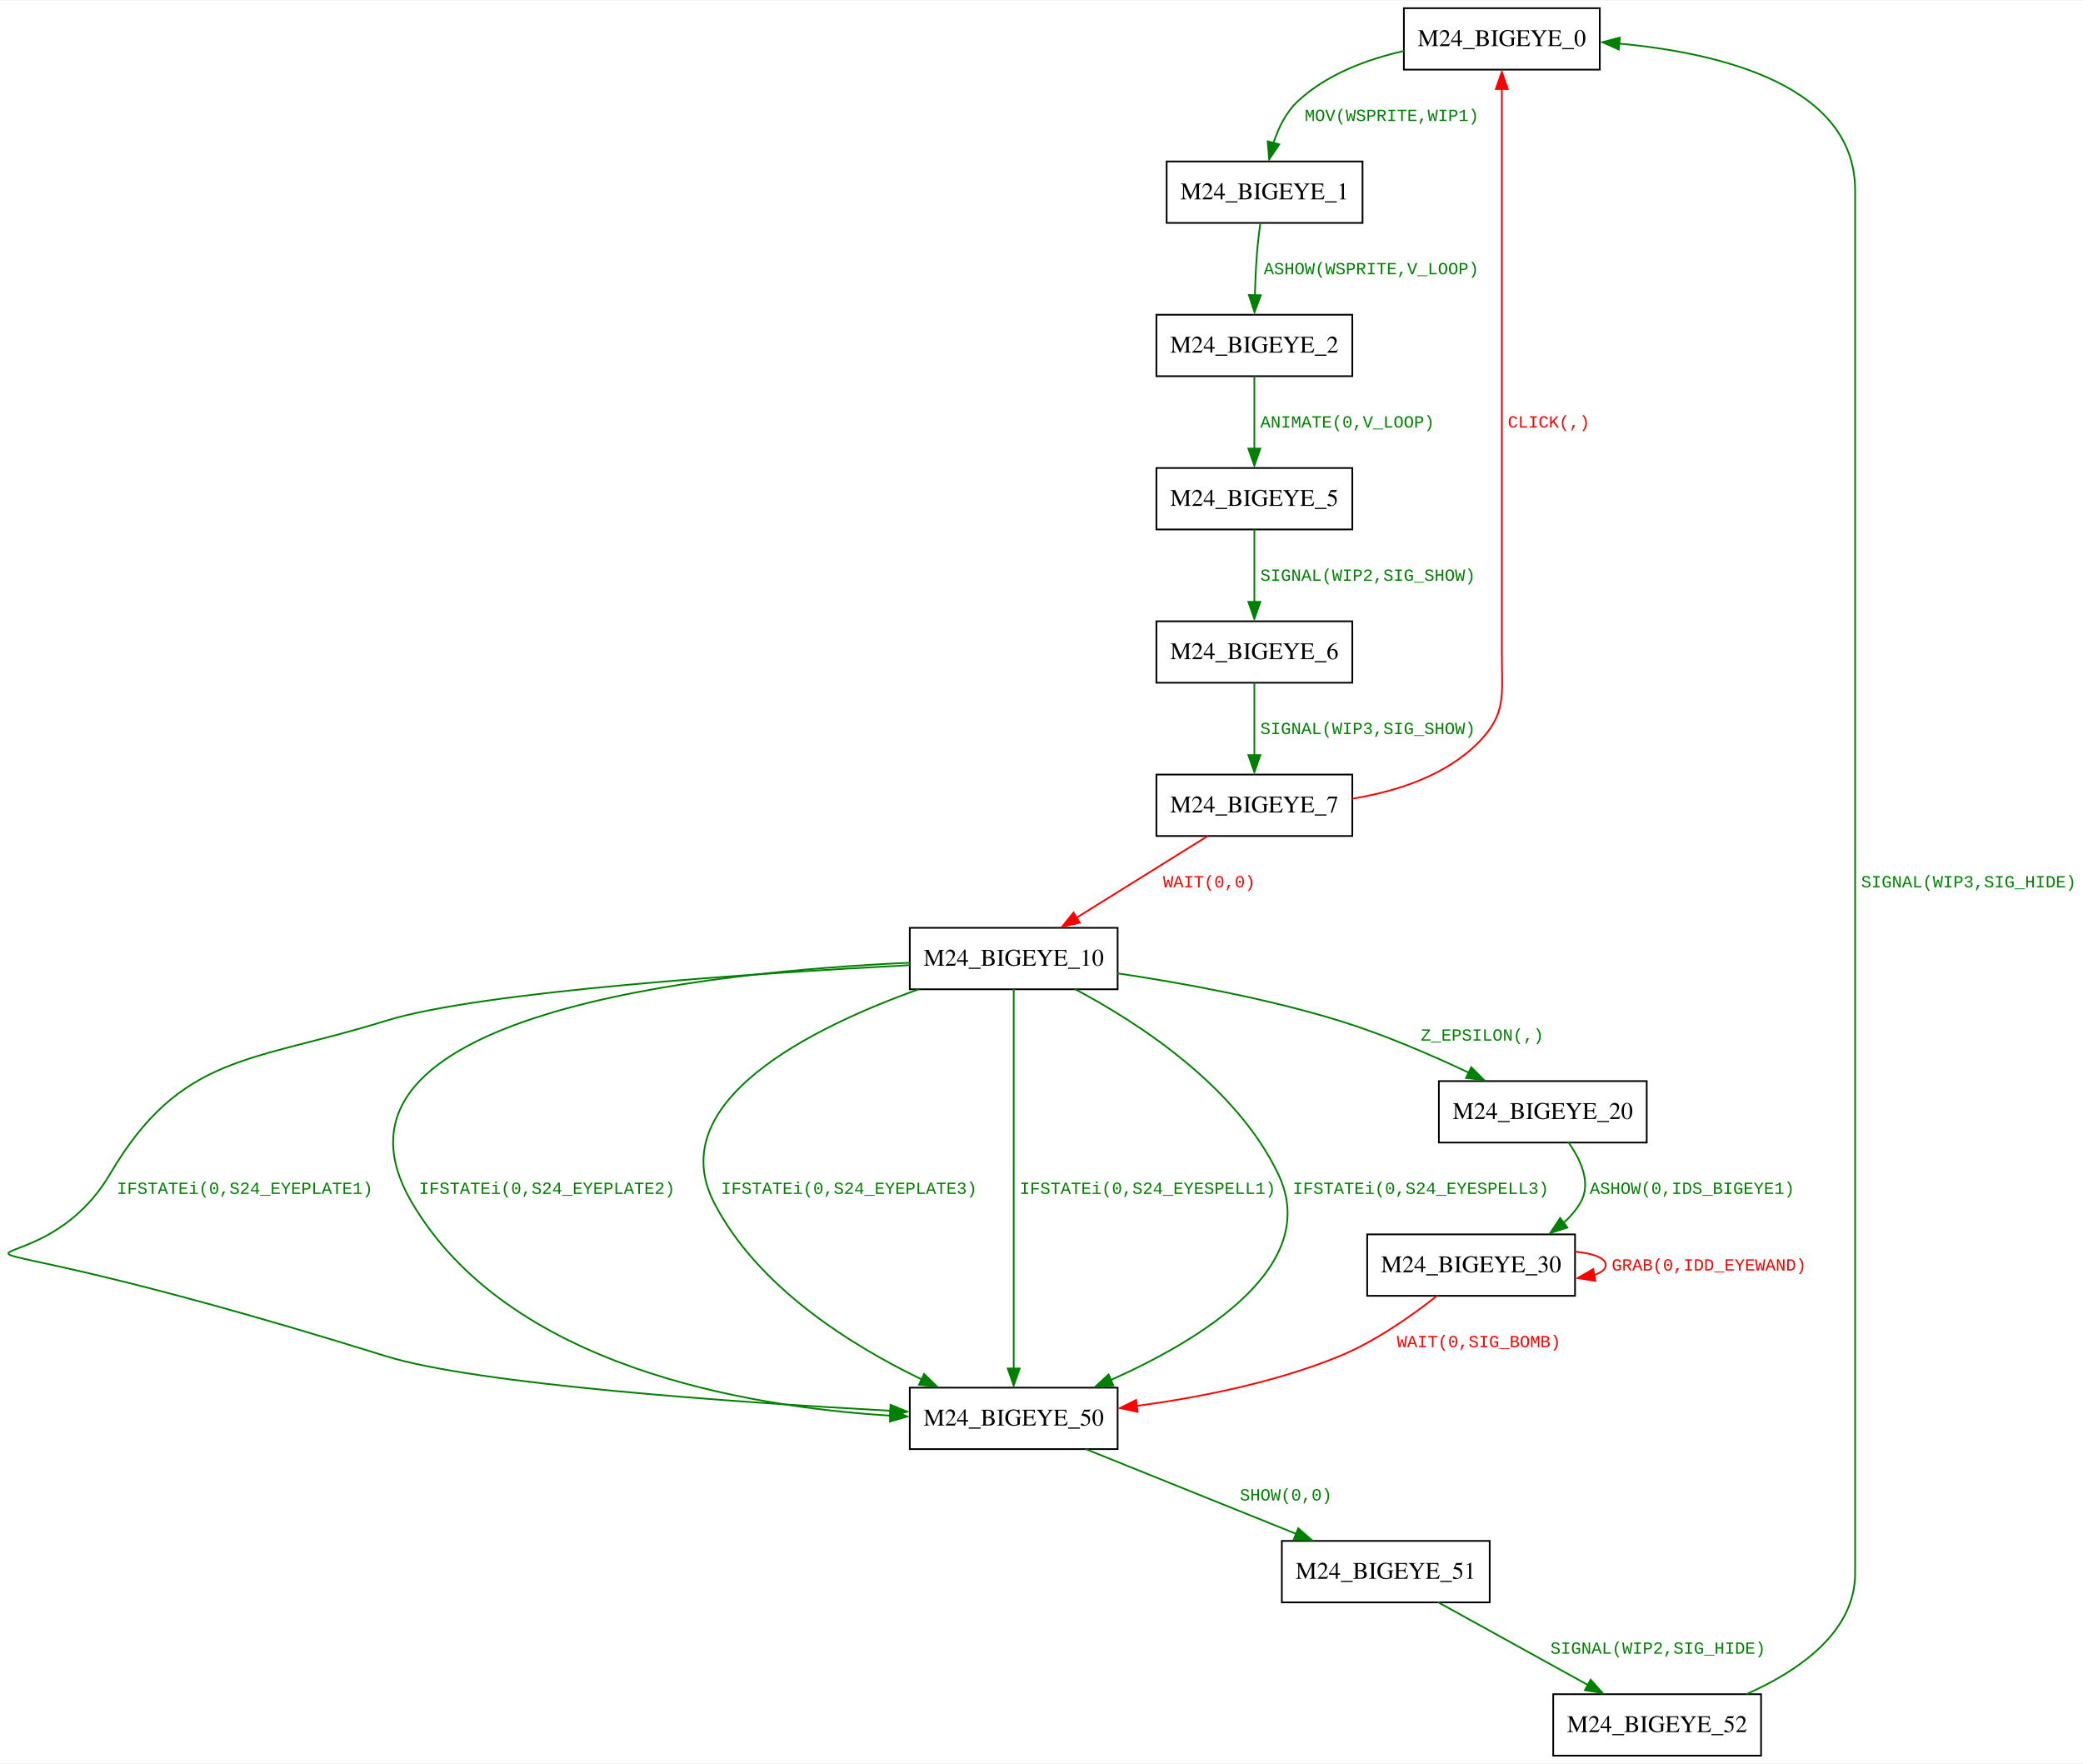
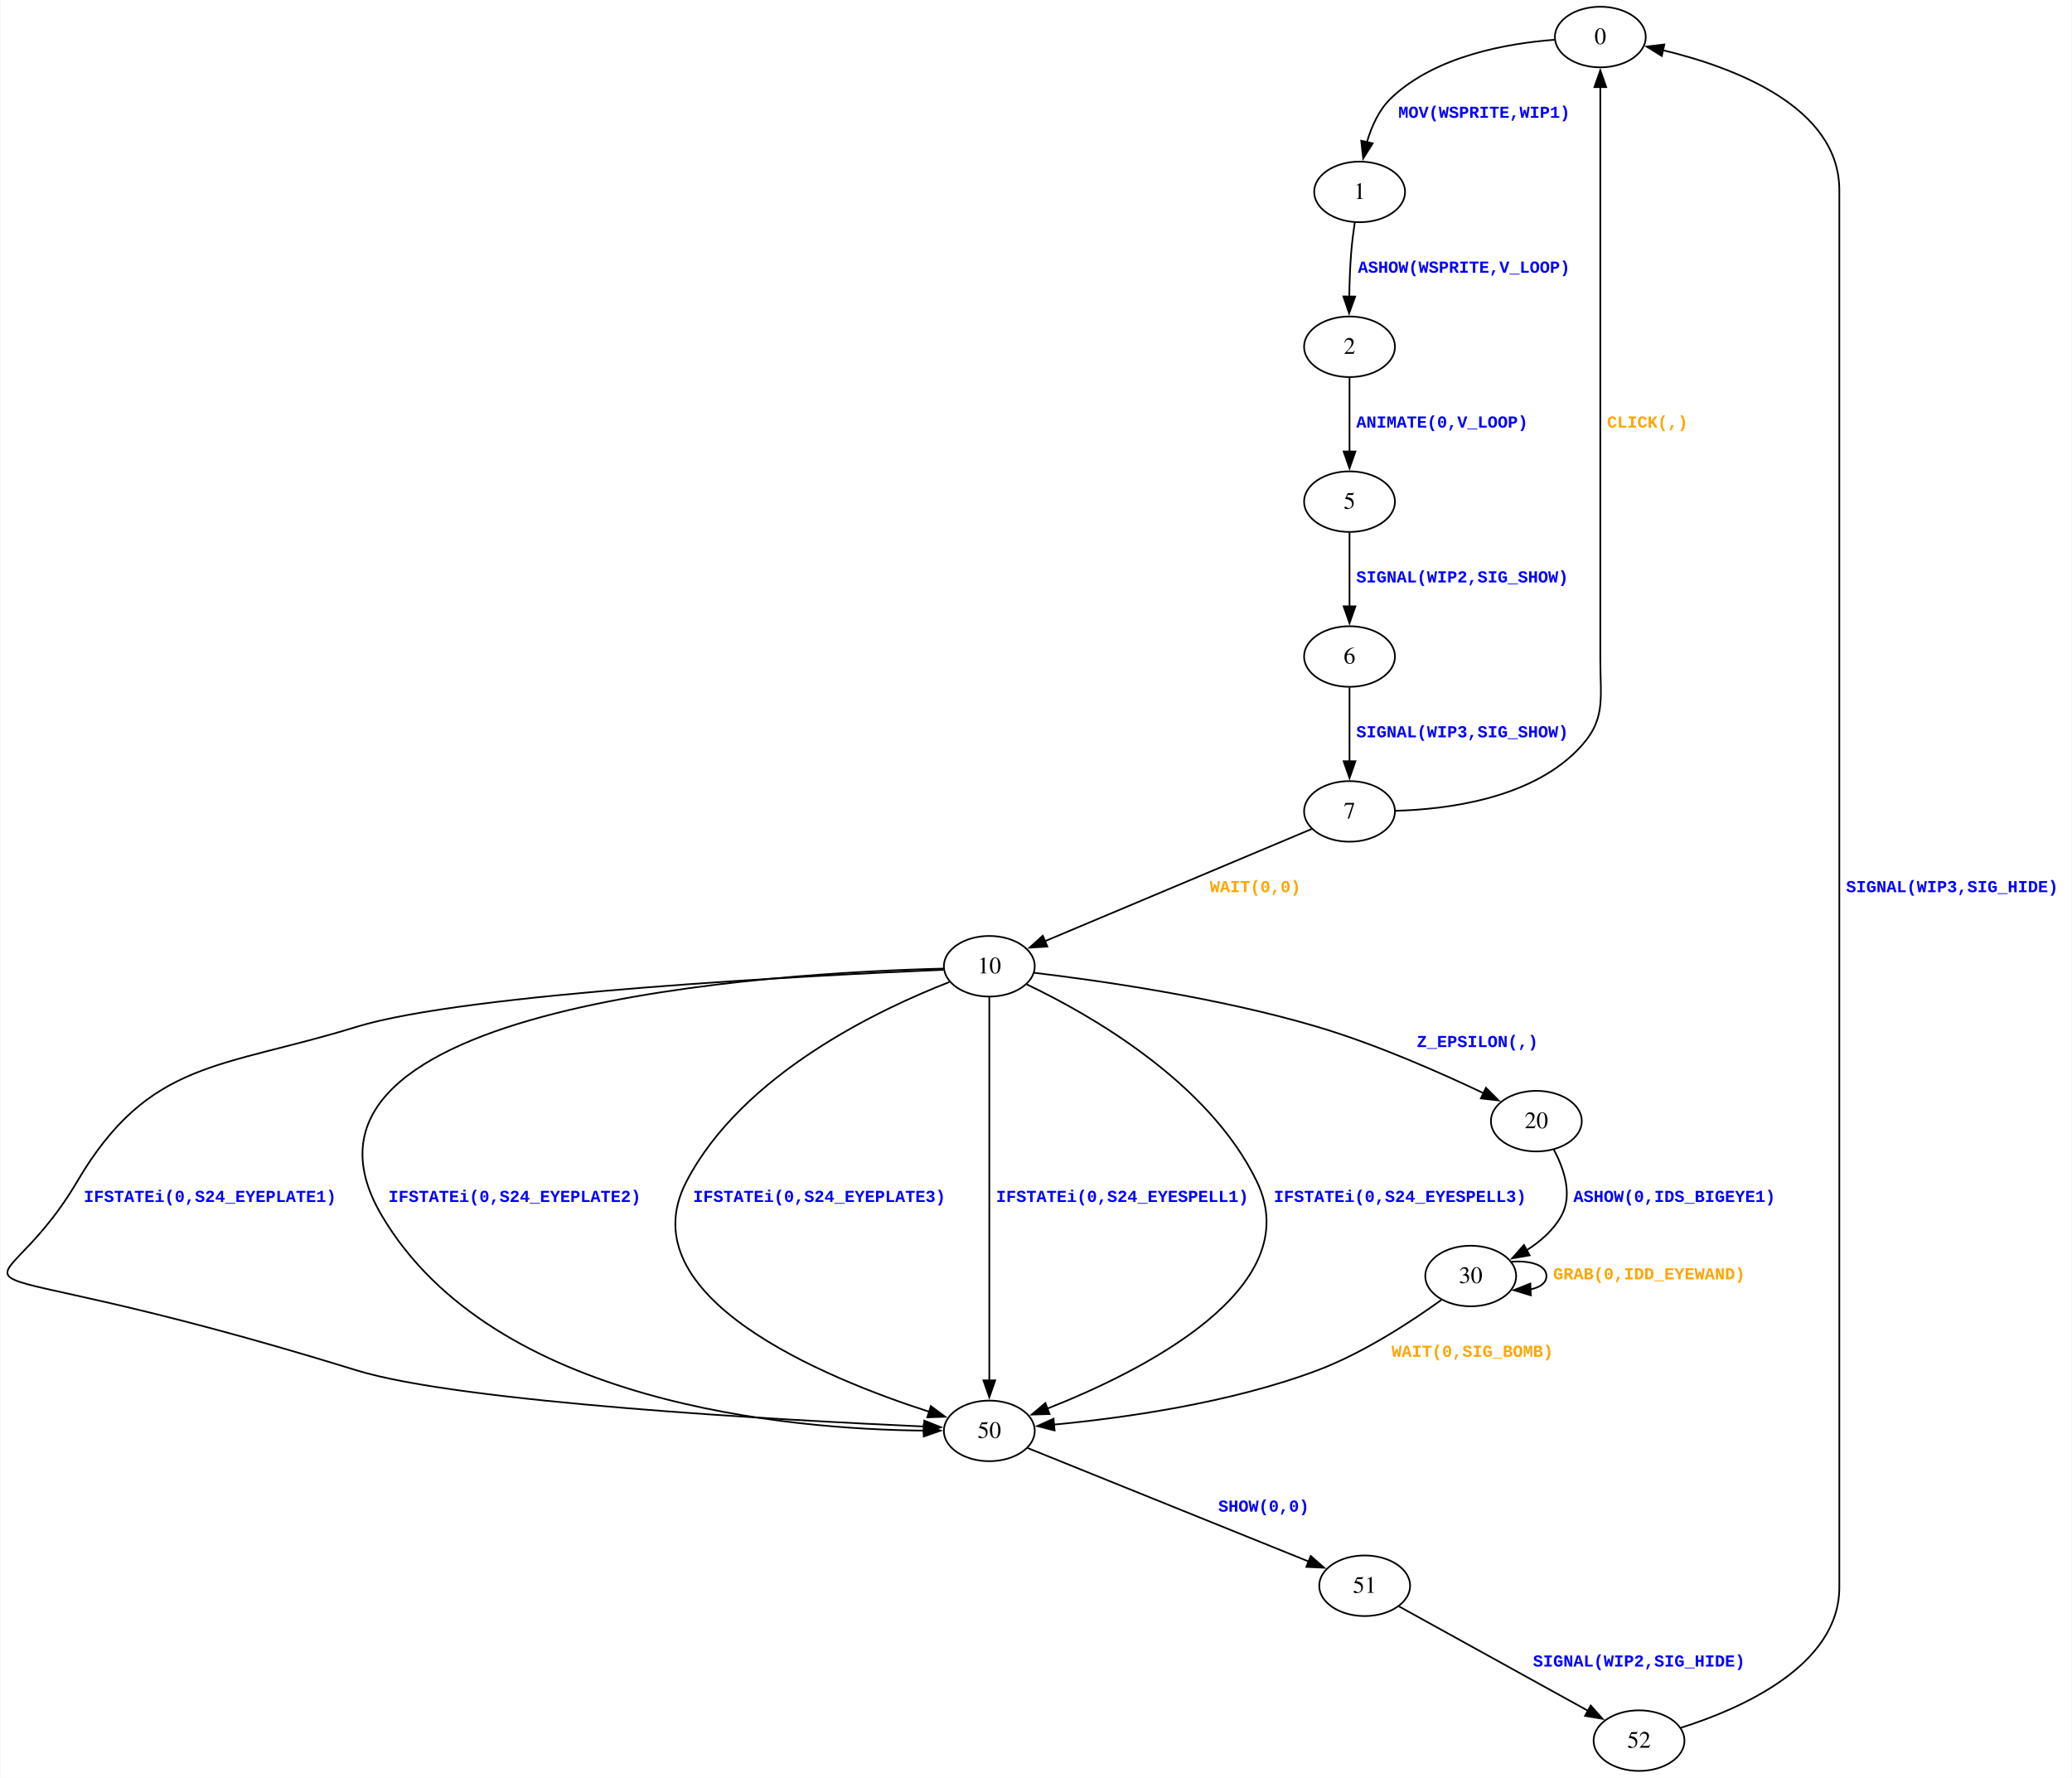
- <svg xmlns="http://www.w3.org/2000/svg" width="1220pt" height="1033pt" viewBox="0.00 0.00 1220.47 1032.80">
-   <g id="graph0" class="graph" transform="scale(1 1) rotate(0) translate(4 1028.8)">
-     <polygon fill="white" stroke="none" points="-4,4 -4,-1028.8 1216.47,-1028.8 1216.47,4 -4,4" />
+ <svg xmlns="http://www.w3.org/2000/svg" width="1231pt" height="1056pt" viewBox="0.00 0.00 1230.53 1056.00">
+   <g id="graph0" class="graph" transform="scale(1 1) rotate(0) translate(4 1052)">
+     <polygon fill="white" stroke="none" points="-4,4 -4,-1052 1226.53,-1052 1226.53,4 -4,4" />
    <g id="node1" class="node">
-       <polygon fill="none" stroke="black" points="818.56,-988.3 818.56,-1024.3 933.34,-1024.3 933.34,-988.3 818.56,-988.3" />
-       <text text-anchor="middle" x="875.95" y="-1002.1" font-family="Times,serif" font-size="14.00">M24_BIGEYE_0</text>
+       <ellipse fill="none" stroke="black" cx="946.53" cy="-1030" rx="27" ry="18" />
+       <text text-anchor="middle" x="946.53" y="-1025.8" font-family="Times,serif" font-size="14.00">0</text>
    </g>
    <g id="node2" class="node">
-       <polygon fill="none" stroke="black" points="679.56,-898.5 679.56,-934.5 794.34,-934.5 794.34,-898.5 679.56,-898.5" />
-       <text text-anchor="middle" x="736.95" y="-912.3" font-family="Times,serif" font-size="14.00">M24_BIGEYE_1</text>
+       <ellipse fill="none" stroke="black" cx="803.53" cy="-938" rx="27" ry="18" />
+       <text text-anchor="middle" x="803.53" y="-933.8" font-family="Times,serif" font-size="14.00">1</text>
    </g>
    <g id="edge1" class="edge">
-       <path fill="none" stroke="green" d="M818.82,-999.29C797.01,-994.41 773.36,-985.61 756.43,-969.8 749.46,-963.29 744.97,-954.05 742.09,-945.15" />
-       <polygon fill="green" stroke="green" points="745.54,-944.52 739.61,-935.74 738.77,-946.3 745.54,-944.52" />
-       <text text-anchor="start" x="756.95" y="-958.2" font-family="Times,serif" font-size="14.00" fill="green"> </text>
-       <text text-anchor="start" x="760.45" y="-958.2" font-family="Courier New" font-size="10.00" fill="green">MOV(WSPRITE,WIP1)</text>
+       <path fill="none" stroke="black" d="M919.31,-1028.37C891.53,-1026.28 848.88,-1018.88 822.53,-994 815.16,-987.05 810.65,-977.11 807.89,-967.58" />
+       <polygon fill="black" stroke="black" points="811.31,-966.84 805.65,-957.88 804.49,-968.41 811.31,-966.84" />
+       <text text-anchor="start" x="826.53" y="-982" font-family="Courier New" font-weight="bold" font-size="10.00" fill="blue">MOV(WSPRITE,WIP1)</text>
    </g>
    <g id="node3" class="node">
-       <polygon fill="none" stroke="black" points="673.56,-808.7 673.56,-844.7 788.34,-844.7 788.34,-808.7 673.56,-808.7" />
-       <text text-anchor="middle" x="730.95" y="-822.5" font-family="Times,serif" font-size="14.00">M24_BIGEYE_2</text>
+       <ellipse fill="none" stroke="black" cx="797.53" cy="-846" rx="27" ry="18" />
+       <text text-anchor="middle" x="797.53" y="-841.8" font-family="Times,serif" font-size="14.00">2</text>
    </g>
    <g id="edge2" class="edge">
-       <path fill="none" stroke="green" d="M734.45,-898.56C733.67,-892.7 732.9,-886.07 732.43,-880 731.83,-872.27 731.47,-863.89 731.25,-856.14" />
-       <polygon fill="green" stroke="green" points="734.75,-856.12 731.04,-846.19 727.75,-856.26 734.75,-856.12" />
-       <text text-anchor="start" x="732.95" y="-868.4" font-family="Times,serif" font-size="14.00" fill="green"> </text>
-       <text text-anchor="start" x="736.45" y="-868.4" font-family="Courier New" font-size="10.00" fill="green">ASHOW(WSPRITE,V_LOOP)</text>
+       <path fill="none" stroke="black" d="M800.66,-919.96C799.82,-914.26 799,-907.87 798.53,-902 797.84,-893.46 797.51,-884.15 797.38,-875.66" />
+       <polygon fill="black" stroke="black" points="800.88,-875.85 797.3,-865.88 793.88,-875.91 800.88,-875.85" />
+       <text text-anchor="start" x="802.53" y="-890" font-family="Courier New" font-weight="bold" font-size="10.00" fill="blue">ASHOW(WSPRITE,V_LOOP)</text>
    </g>
    <g id="node4" class="node">
-       <polygon fill="none" stroke="black" points="673.56,-718.9 673.56,-754.9 788.34,-754.9 788.34,-718.9 673.56,-718.9" />
-       <text text-anchor="middle" x="730.95" y="-732.7" font-family="Times,serif" font-size="14.00">M24_BIGEYE_5</text>
+       <ellipse fill="none" stroke="black" cx="797.53" cy="-754" rx="27" ry="18" />
+       <text text-anchor="middle" x="797.53" y="-749.8" font-family="Times,serif" font-size="14.00">5</text>
    </g>
    <g id="edge3" class="edge">
-       <path fill="none" stroke="green" d="M730.95,-808.77C730.95,-796.62 730.95,-779.98 730.95,-765.87" />
-       <polygon fill="green" stroke="green" points="734.45,-766.29 730.95,-756.29 727.45,-766.29 734.45,-766.29" />
-       <text text-anchor="start" x="730.95" y="-778.6" font-family="Times,serif" font-size="14.00" fill="green"> </text>
-       <text text-anchor="start" x="734.45" y="-778.6" font-family="Courier New" font-size="10.00" fill="green">ANIMATE(0,V_LOOP)</text>
+       <path fill="none" stroke="black" d="M797.53,-827.65C797.53,-815.2 797.53,-798.14 797.53,-783.68" />
+       <polygon fill="black" stroke="black" points="801.03,-783.81 797.53,-773.81 794.03,-783.81 801.03,-783.81" />
+       <text text-anchor="start" x="801.53" y="-798" font-family="Courier New" font-weight="bold" font-size="10.00" fill="blue">ANIMATE(0,V_LOOP)</text>
    </g>
    <g id="node5" class="node">
-       <polygon fill="none" stroke="black" points="673.56,-629.1 673.56,-665.1 788.34,-665.1 788.34,-629.1 673.56,-629.1" />
-       <text text-anchor="middle" x="730.95" y="-642.9" font-family="Times,serif" font-size="14.00">M24_BIGEYE_6</text>
+       <ellipse fill="none" stroke="black" cx="797.53" cy="-662" rx="27" ry="18" />
+       <text text-anchor="middle" x="797.53" y="-657.8" font-family="Times,serif" font-size="14.00">6</text>
    </g>
    <g id="edge4" class="edge">
-       <path fill="none" stroke="green" d="M730.95,-718.97C730.95,-706.82 730.95,-690.18 730.95,-676.07" />
-       <polygon fill="green" stroke="green" points="734.45,-676.49 730.95,-666.49 727.45,-676.49 734.45,-676.49" />
-       <text text-anchor="start" x="730.95" y="-688.8" font-family="Times,serif" font-size="14.00" fill="green"> </text>
-       <text text-anchor="start" x="734.45" y="-688.8" font-family="Courier New" font-size="10.00" fill="green">SIGNAL(WIP2,SIG_SHOW)</text>
+       <path fill="none" stroke="black" d="M797.53,-735.65C797.53,-723.2 797.53,-706.14 797.53,-691.68" />
+       <polygon fill="black" stroke="black" points="801.03,-691.81 797.53,-681.81 794.03,-691.81 801.03,-691.81" />
+       <text text-anchor="start" x="801.53" y="-706" font-family="Courier New" font-weight="bold" font-size="10.00" fill="blue">SIGNAL(WIP2,SIG_SHOW)</text>
    </g>
    <g id="node6" class="node">
-       <polygon fill="none" stroke="black" points="673.56,-539.3 673.56,-575.3 788.34,-575.3 788.34,-539.3 673.56,-539.3" />
-       <text text-anchor="middle" x="730.95" y="-553.1" font-family="Times,serif" font-size="14.00">M24_BIGEYE_7</text>
+       <ellipse fill="none" stroke="black" cx="797.53" cy="-570" rx="27" ry="18" />
+       <text text-anchor="middle" x="797.53" y="-565.8" font-family="Times,serif" font-size="14.00">7</text>
    </g>
    <g id="edge5" class="edge">
-       <path fill="none" stroke="green" d="M730.95,-629.17C730.95,-617.02 730.95,-600.38 730.95,-586.27" />
-       <polygon fill="green" stroke="green" points="734.45,-586.69 730.95,-576.69 727.45,-586.69 734.45,-586.69" />
-       <text text-anchor="start" x="730.95" y="-599" font-family="Times,serif" font-size="14.00" fill="green"> </text>
-       <text text-anchor="start" x="734.45" y="-599" font-family="Courier New" font-size="10.00" fill="green">SIGNAL(WIP3,SIG_SHOW)</text>
+       <path fill="none" stroke="black" d="M797.53,-643.65C797.53,-631.2 797.53,-614.14 797.53,-599.68" />
+       <polygon fill="black" stroke="black" points="801.03,-599.81 797.53,-589.81 794.03,-599.81 801.03,-599.81" />
+       <text text-anchor="start" x="801.53" y="-614" font-family="Courier New" font-weight="bold" font-size="10.00" fill="blue">SIGNAL(WIP3,SIG_SHOW)</text>
    </g>
    <g id="edge6" class="edge">
-       <path fill="none" stroke="red" d="M788.32,-561.17C813.95,-565.34 842.65,-574.44 861.95,-593.8 878.94,-610.84 875.95,-622.04 875.95,-646.1 875.95,-917.5 875.95,-917.5 875.95,-917.5 875.95,-937.37 875.95,-959.77 875.95,-976.97" />
-       <polygon fill="red" stroke="red" points="872.45,-976.95 875.95,-986.95 879.45,-976.95 872.45,-976.95" />
-       <text text-anchor="start" x="875.95" y="-778.6" font-family="Times,serif" font-size="14.00" fill="red"> </text>
-       <text text-anchor="start" x="879.45" y="-778.6" font-family="Courier New" font-size="10.00" fill="red">CLICK(,)</text>
+       <path fill="none" stroke="black" d="M824.79,-570.36C855.24,-571.18 904,-577.35 932.53,-606 950.32,-623.88 946.53,-635.78 946.53,-661 946.53,-939 946.53,-939 946.53,-939 946.53,-959.57 946.53,-982.78 946.53,-1000.47" />
+       <polygon fill="black" stroke="black" points="943.03,-1000.23 946.53,-1010.23 950.03,-1000.23 943.03,-1000.23" />
+       <text text-anchor="start" x="950.53" y="-798" font-family="Courier New" font-weight="bold" font-size="10.00" fill="orange">CLICK(,)</text>
    </g>
    <g id="node7" class="node">
-       <polygon fill="none" stroke="black" points="529.06,-449.5 529.06,-485.5 650.84,-485.5 650.84,-449.5 529.06,-449.5" />
-       <text text-anchor="middle" x="589.95" y="-463.3" font-family="Times,serif" font-size="14.00">M24_BIGEYE_10</text>
+       <ellipse fill="none" stroke="black" cx="583.53" cy="-478" rx="27" ry="18" />
+       <text text-anchor="middle" x="583.53" y="-473.8" font-family="Times,serif" font-size="14.00">10</text>
    </g>
    <g id="edge7" class="edge">
-       <path fill="none" stroke="red" d="M703.76,-539.37C681.82,-525.71 650.73,-506.35 626.59,-491.32" />
-       <polygon fill="red" stroke="red" points="628.68,-488.49 618.34,-486.18 624.98,-494.43 628.68,-488.49" />
-       <text text-anchor="start" x="673.95" y="-509.2" font-family="Times,serif" font-size="14.00" fill="red"> </text>
-       <text text-anchor="start" x="677.45" y="-509.2" font-family="Courier New" font-size="10.00" fill="red">WAIT(0,0)</text>
+       <path fill="none" stroke="black" d="M775.03,-559.54C737.14,-543.6 660.44,-511.35 616.47,-492.86" />
+       <polygon fill="black" stroke="black" points="618.01,-489.71 607.44,-489.06 615.3,-496.16 618.01,-489.71" />
+       <text text-anchor="start" x="714.53" y="-522" font-family="Courier New" font-weight="bold" font-size="10.00" fill="orange">WAIT(0,0)</text>
    </g>
    <g id="node8" class="node">
-       <polygon fill="none" stroke="black" points="529.06,-180.1 529.06,-216.1 650.84,-216.1 650.84,-180.1 529.06,-180.1" />
-       <text text-anchor="middle" x="589.95" y="-193.9" font-family="Times,serif" font-size="14.00">M24_BIGEYE_50</text>
+       <ellipse fill="none" stroke="black" cx="583.53" cy="-202" rx="27" ry="18" />
+       <text text-anchor="middle" x="583.53" y="-197.8" font-family="Times,serif" font-size="14.00">50</text>
    </g>
    <g id="edge8" class="edge">
-       <path fill="none" stroke="green" d="M529.09,-463.65C439.75,-458.95 277.64,-448.34 221.95,-431 143.53,-406.59 102.07,-412 60.43,-341.2 10.91,-257.01 -100.89,-335.1 221.95,-234.6 275.36,-217.97 426.63,-207.53 517.74,-202.56" />
-       <polygon fill="green" stroke="green" points="517.78,-206.06 527.58,-202.03 517.41,-199.07 517.78,-206.06" />
-       <text text-anchor="start" x="60.95" y="-329.6" font-family="Times,serif" font-size="14.00" fill="green"> </text>
-       <text text-anchor="start" x="64.45" y="-329.6" font-family="Courier New" font-size="10.00" fill="green">IFSTATEi(0,S24_EYEPLATE1)</text>
+       <path fill="none" stroke="black" d="M556.24,-475.91C481.17,-472.7 272.83,-462.16 207.53,-442 126.93,-417.12 84.34,-422.68 41.53,-350 -10.85,-261.08 -60.44,-320.73 207.53,-238 269.77,-218.78 461.96,-208.31 544.83,-204.59" />
+       <polygon fill="black" stroke="black" points="544.89,-208.09 554.73,-204.15 544.58,-201.09 544.89,-208.09" />
+       <text text-anchor="start" x="45.53" y="-338" font-family="Courier New" font-weight="bold" font-size="10.00" fill="blue">IFSTATEi(0,S24_EYEPLATE1)</text>
    </g>
    <g id="edge9" class="edge">
-       <path fill="none" stroke="green" d="M529.23,-465.07C412.1,-459.83 172.02,-435.6 237.43,-324.4 293.7,-228.72 431.94,-204.95 517.63,-199.71" />
-       <polygon fill="green" stroke="green" points="517.79,-203.21 527.59,-199.19 517.42,-196.22 517.79,-203.21" />
-       <text text-anchor="start" x="237.95" y="-329.6" font-family="Times,serif" font-size="14.00" fill="green"> </text>
-       <text text-anchor="start" x="241.45" y="-329.6" font-family="Courier New" font-size="10.00" fill="green">IFSTATEi(0,S24_EYEPLATE2)</text>
+       <path fill="none" stroke="black" d="M556.42,-476.63C460.64,-474.25 147.82,-456.81 222.53,-330 288.76,-217.56 465.87,-202.9 544.73,-202.16" />
+       <polygon fill="black" stroke="black" points="544.56,-205.66 554.55,-202.15 544.55,-198.66 544.56,-205.66" />
+       <text text-anchor="start" x="226.53" y="-338" font-family="Courier New" font-weight="bold" font-size="10.00" fill="blue">IFSTATEi(0,S24_EYEPLATE2)</text>
    </g>
    <g id="edge10" class="edge">
-       <path fill="none" stroke="green" d="M534.33,-449.52C472.11,-427.26 383.78,-383.92 414.43,-324.4 439.78,-275.15 494.46,-240.97 536.1,-220.9" />
-       <polygon fill="green" stroke="green" points="537.43,-224.14 545.01,-216.74 534.47,-217.8 537.43,-224.14" />
-       <text text-anchor="start" x="414.95" y="-329.6" font-family="Times,serif" font-size="14.00" fill="green"> </text>
-       <text text-anchor="start" x="418.45" y="-329.6" font-family="Courier New" font-size="10.00" fill="green">IFSTATEi(0,S24_EYEPLATE3)</text>
+       <path fill="none" stroke="black" d="M559.83,-468.64C519.05,-452.81 436.79,-414.18 403.53,-350 368.05,-281.54 485.85,-233.37 547.85,-213.35" />
+       <polygon fill="black" stroke="black" points="548.79,-216.73 557.29,-210.4 546.7,-210.05 548.79,-216.73" />
+       <text text-anchor="start" x="407.53" y="-338" font-family="Courier New" font-weight="bold" font-size="10.00" fill="blue">IFSTATEi(0,S24_EYEPLATE3)</text>
    </g>
    <g id="edge11" class="edge">
-       <path fill="none" stroke="green" d="M589.95,-449.77C589.95,-405.13 589.95,-282.78 589.95,-227.22" />
-       <polygon fill="green" stroke="green" points="593.45,-227.33 589.95,-217.33 586.45,-227.33 593.45,-227.33" />
-       <text text-anchor="start" x="589.95" y="-329.6" font-family="Times,serif" font-size="14.00" fill="green"> </text>
-       <text text-anchor="start" x="593.45" y="-329.6" font-family="Courier New" font-size="10.00" fill="green">IFSTATEi(0,S24_EYESPELL1)</text>
+       <path fill="none" stroke="black" d="M583.53,-459.86C583.53,-414.13 583.53,-288.82 583.53,-231.86" />
+       <polygon fill="black" stroke="black" points="587.03,-232 583.53,-222 580.03,-232 587.03,-232" />
+       <text text-anchor="start" x="587.53" y="-338" font-family="Courier New" font-weight="bold" font-size="10.00" fill="blue">IFSTATEi(0,S24_EYESPELL1)</text>
    </g>
    <g id="edge12" class="edge">
-       <path fill="none" stroke="green" d="M625.8,-449.61C663.42,-429.66 720.42,-392.57 744.95,-341.2 770.59,-287.5 700.75,-244.58 646.61,-220.48" />
-       <polygon fill="green" stroke="green" points="648.33,-217.41 637.76,-216.65 645.55,-223.83 648.33,-217.41" />
-       <text text-anchor="start" x="749.95" y="-329.6" font-family="Times,serif" font-size="14.00" fill="green"> </text>
-       <text text-anchor="start" x="753.45" y="-329.6" font-family="Courier New" font-size="10.00" fill="green">IFSTATEi(0,S24_EYESPELL3)</text>
+       <path fill="none" stroke="black" d="M605.71,-467.27C642.25,-449.86 713.89,-409.53 742.53,-350 773.16,-286.32 673.09,-236.9 617.74,-215.14" />
+       <polygon fill="black" stroke="black" points="619.32,-211.99 608.73,-211.69 616.82,-218.53 619.32,-211.99" />
+       <text text-anchor="start" x="752.53" y="-338" font-family="Courier New" font-weight="bold" font-size="10.00" fill="blue">IFSTATEi(0,S24_EYESPELL3)</text>
    </g>
    <g id="node9" class="node">
-       <polygon fill="none" stroke="black" points="839.06,-359.7 839.06,-395.7 960.84,-395.7 960.84,-359.7 839.06,-359.7" />
-       <text text-anchor="middle" x="899.95" y="-373.5" font-family="Times,serif" font-size="14.00">M24_BIGEYE_20</text>
+       <ellipse fill="none" stroke="black" cx="908.53" cy="-386" rx="27" ry="18" />
+       <text text-anchor="middle" x="908.53" y="-381.8" font-family="Times,serif" font-size="14.00">20</text>
    </g>
    <g id="edge13" class="edge">
-       <path fill="none" stroke="green" d="M650.6,-458.87C688.58,-453.21 738.24,-444.16 780.95,-431 806.83,-423.03 834.59,-411.04 856.79,-400.55" />
-       <polygon fill="green" stroke="green" points="858.02,-403.84 865.52,-396.35 854.99,-397.53 858.02,-403.84" />
-       <text text-anchor="start" x="824.95" y="-419.4" font-family="Times,serif" font-size="14.00" fill="green"> </text>
-       <text text-anchor="start" x="828.45" y="-419.4" font-family="Courier New" font-size="10.00" fill="green">Z_EPSILON(,)</text>
+       <path fill="none" stroke="black" d="M610.14,-474.13C648.09,-469.61 719.68,-459.49 778.53,-442 813.26,-431.68 851.25,-414.93 877.13,-402.62" />
+       <polygon fill="black" stroke="black" points="878.59,-405.8 886.08,-398.31 875.55,-399.5 878.59,-405.8" />
+       <text text-anchor="start" x="837.53" y="-430" font-family="Courier New" font-weight="bold" font-size="10.00" fill="blue">Z_EPSILON(,)</text>
    </g>
    <g id="node11" class="node">
-       <polygon fill="none" stroke="black" points="747.06,-90.3 747.06,-126.3 868.84,-126.3 868.84,-90.3 747.06,-90.3" />
-       <text text-anchor="middle" x="807.95" y="-104.1" font-family="Times,serif" font-size="14.00">M24_BIGEYE_51</text>
+       <ellipse fill="none" stroke="black" cx="806.53" cy="-110" rx="27" ry="18" />
+       <text text-anchor="middle" x="806.53" y="-105.8" font-family="Times,serif" font-size="14.00">51</text>
    </g>
    <g id="edge17" class="edge">
-       <path fill="none" stroke="green" d="M631.98,-180.17C667.27,-165.96 717.84,-145.59 755.72,-130.34" />
-       <polygon fill="green" stroke="green" points="756.67,-133.72 764.64,-126.74 754.06,-127.23 756.67,-133.72" />
-       <text text-anchor="start" x="718.95" y="-150" font-family="Times,serif" font-size="14.00" fill="green"> </text>
-       <text text-anchor="start" x="722.45" y="-150" font-family="Courier New" font-size="10.00" fill="green">SHOW(0,0)</text>
+       <path fill="none" stroke="black" d="M606.14,-191.88C645.62,-175.94 727.31,-142.97 773.26,-124.42" />
+       <polygon fill="black" stroke="black" points="774.49,-127.7 782.45,-120.72 771.87,-121.21 774.49,-127.7" />
+       <text text-anchor="start" x="719.53" y="-154" font-family="Courier New" font-weight="bold" font-size="10.00" fill="blue">SHOW(0,0)</text>
    </g>
    <g id="node10" class="node">
-       <polygon fill="none" stroke="black" points="797.06,-269.9 797.06,-305.9 918.84,-305.9 918.84,-269.9 797.06,-269.9" />
-       <text text-anchor="middle" x="857.95" y="-283.7" font-family="Times,serif" font-size="14.00">M24_BIGEYE_30</text>
+       <ellipse fill="none" stroke="black" cx="869.53" cy="-294" rx="27" ry="18" />
+       <text text-anchor="middle" x="869.53" y="-289.8" font-family="Times,serif" font-size="14.00">30</text>
    </g>
    <g id="edge14" class="edge">
-       <path fill="none" stroke="green" d="M914.74,-360.14C922.31,-349.57 928.65,-335.77 921.95,-324.4 919.34,-319.97 915.96,-316.05 912.11,-312.6" />
-       <polygon fill="green" stroke="green" points="914.36,-309.91 904.27,-306.66 910.13,-315.49 914.36,-309.91" />
-       <text text-anchor="start" x="923.95" y="-329.6" font-family="Times,serif" font-size="14.00" fill="green"> </text>
-       <text text-anchor="start" x="927.45" y="-329.6" font-family="Courier New" font-size="10.00" fill="green">ASHOW(0,IDS_BIGEYE1)</text>
+       <path fill="none" stroke="black" d="M918.79,-369.34C924.89,-357.92 930.24,-342.35 923.53,-330 918.81,-321.32 910.91,-314.46 902.59,-309.2" />
+       <polygon fill="black" stroke="black" points="904.56,-306.29 894.12,-304.48 901.15,-312.41 904.56,-306.29" />
+       <text text-anchor="start" x="930.53" y="-338" font-family="Courier New" font-weight="bold" font-size="10.00" fill="blue">ASHOW(0,IDS_BIGEYE1)</text>
    </g>
    <g id="edge16" class="edge">
-       <path fill="none" stroke="red" d="M838.05,-269.97C823.24,-258.25 802.02,-243.27 780.95,-234.6 743.21,-219.08 698.49,-210.3 661.8,-205.36" />
-       <polygon fill="red" stroke="red" points="662.56,-201.92 652.2,-204.13 661.67,-208.87 662.56,-201.92" />
-       <text text-anchor="start" x="810.95" y="-239.8" font-family="Times,serif" font-size="14.00" fill="red"> </text>
-       <text text-anchor="start" x="814.45" y="-239.8" font-family="Courier New" font-size="10.00" fill="red">WAIT(0,SIG_BOMB)</text>
+       <path fill="none" stroke="black" d="M852.06,-279.76C834.44,-267.07 805.99,-248.36 778.53,-238 726.35,-218.32 662.06,-209.53 621.92,-205.73" />
+       <polygon fill="black" stroke="black" points="622.3,-202.25 612.03,-204.86 621.69,-209.22 622.3,-202.25" />
+       <text text-anchor="start" x="822.53" y="-246" font-family="Courier New" font-weight="bold" font-size="10.00" fill="orange">WAIT(0,SIG_BOMB)</text>
    </g>
    <g id="edge15" class="edge">
-       <path fill="none" stroke="red" d="M918.81,-295.79C929.44,-294.74 936.84,-292.11 936.84,-287.9 936.84,-285.4 934.23,-283.46 929.89,-282.07" />
-       <polygon fill="red" stroke="red" points="930.77,-278.68 920.3,-280.28 929.49,-285.56 930.77,-278.68" />
-       <text text-anchor="start" x="936.84" y="-284.7" font-family="Times,serif" font-size="14.00" fill="red"> </text>
-       <text text-anchor="start" x="940.34" y="-284.7" font-family="Courier New" font-size="10.00" fill="red">GRAB(0,IDD_EYEWAND)</text>
+       <path fill="none" stroke="black" d="M893.6,-302.45C904.77,-303.38 914.53,-300.56 914.53,-294 914.53,-289.8 910.52,-287.13 904.71,-286" />
+       <polygon fill="black" stroke="black" points="905.25,-282.52 895.11,-285.61 904.96,-289.51 905.25,-282.52" />
+       <text text-anchor="start" x="918.53" y="-292" font-family="Courier New" font-weight="bold" font-size="10.00" fill="orange">GRAB(0,IDD_EYEWAND)</text>
    </g>
    <g id="node12" class="node">
-       <polygon fill="none" stroke="black" points="906.06,-0.5 906.06,-36.5 1027.84,-36.5 1027.84,-0.5 906.06,-0.5" />
-       <text text-anchor="middle" x="966.95" y="-14.3" font-family="Times,serif" font-size="14.00">M24_BIGEYE_52</text>
+       <ellipse fill="none" stroke="black" cx="969.53" cy="-18" rx="27" ry="18" />
+       <text text-anchor="middle" x="969.53" y="-13.8" font-family="Times,serif" font-size="14.00">52</text>
    </g>
    <g id="edge18" class="edge">
-       <path fill="none" stroke="green" d="M838.61,-90.37C863.57,-76.59 899.03,-57.01 926.35,-41.92" />
-       <polygon fill="green" stroke="green" points="928,-45.01 935.06,-37.11 924.62,-38.88 928,-45.01" />
-       <text text-anchor="start" x="900.95" y="-60.2" font-family="Times,serif" font-size="14.00" fill="green"> </text>
-       <text text-anchor="start" x="904.45" y="-60.2" font-family="Courier New" font-size="10.00" fill="green">SIGNAL(WIP2,SIG_HIDE)</text>
+       <path fill="none" stroke="black" d="M826.84,-97.78C855.1,-82.18 906.5,-53.8 939.28,-35.7" />
+       <polygon fill="black" stroke="black" points="940.83,-38.85 947.89,-30.95 937.44,-32.72 940.83,-38.85" />
+       <text text-anchor="start" x="906.53" y="-62" font-family="Courier New" font-weight="bold" font-size="10.00" fill="blue">SIGNAL(WIP2,SIG_HIDE)</text>
    </g>
    <g id="edge19" class="edge">
-       <path fill="none" stroke="green" d="M1019.18,-36.5C1049.97,-50.15 1082.95,-72.82 1082.95,-107.3 1082.95,-917.5 1082.95,-917.5 1082.95,-917.5 1082.95,-978.84 1004.97,-997.95 944.74,-1003.57" />
-       <polygon fill="green" stroke="green" points="944.53,-1000.08 934.85,-1004.38 945.1,-1007.06 944.53,-1000.08" />
-       <text text-anchor="start" x="1082.95" y="-509.2" font-family="Times,serif" font-size="14.00" fill="green"> </text>
-       <text text-anchor="start" x="1086.45" y="-509.2" font-family="Courier New" font-size="10.00" fill="green">SIGNAL(WIP3,SIG_HIDE)</text>
+       <path fill="none" stroke="black" d="M994.47,-25.67C1029.37,-36.68 1088.53,-62.25 1088.53,-109 1088.53,-939 1088.53,-939 1088.53,-939 1088.53,-988.73 1025.63,-1012.13 983.55,-1022.22" />
+       <polygon fill="black" stroke="black" points="983.05,-1018.75 974.05,-1024.34 984.57,-1025.58 983.05,-1018.75" />
+       <text text-anchor="start" x="1092.53" y="-522" font-family="Courier New" font-weight="bold" font-size="10.00" fill="blue">SIGNAL(WIP3,SIG_HIDE)</text>
    </g>
  </g>
</svg>
